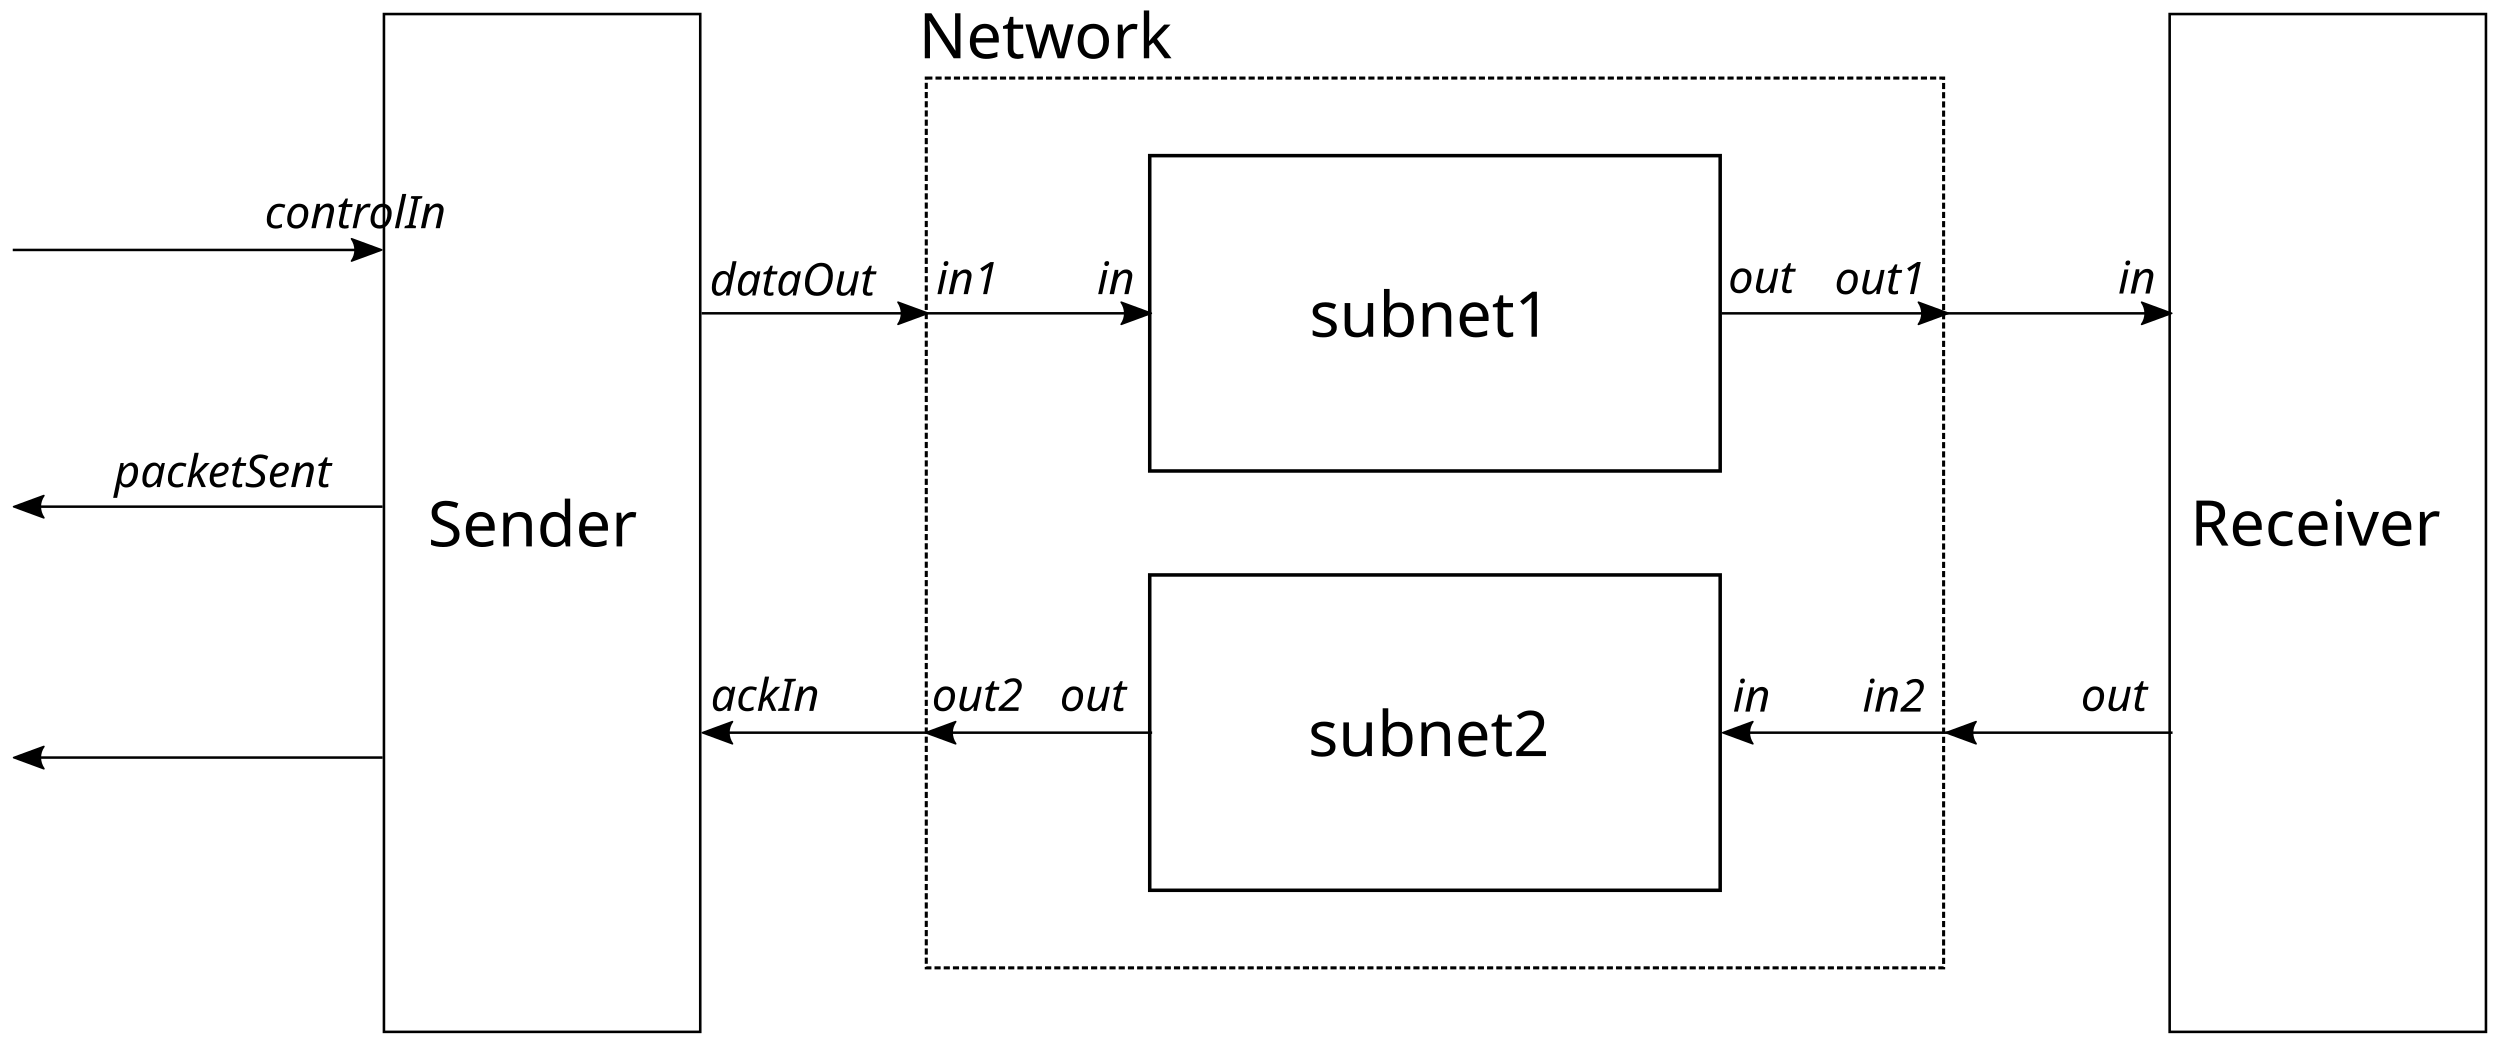
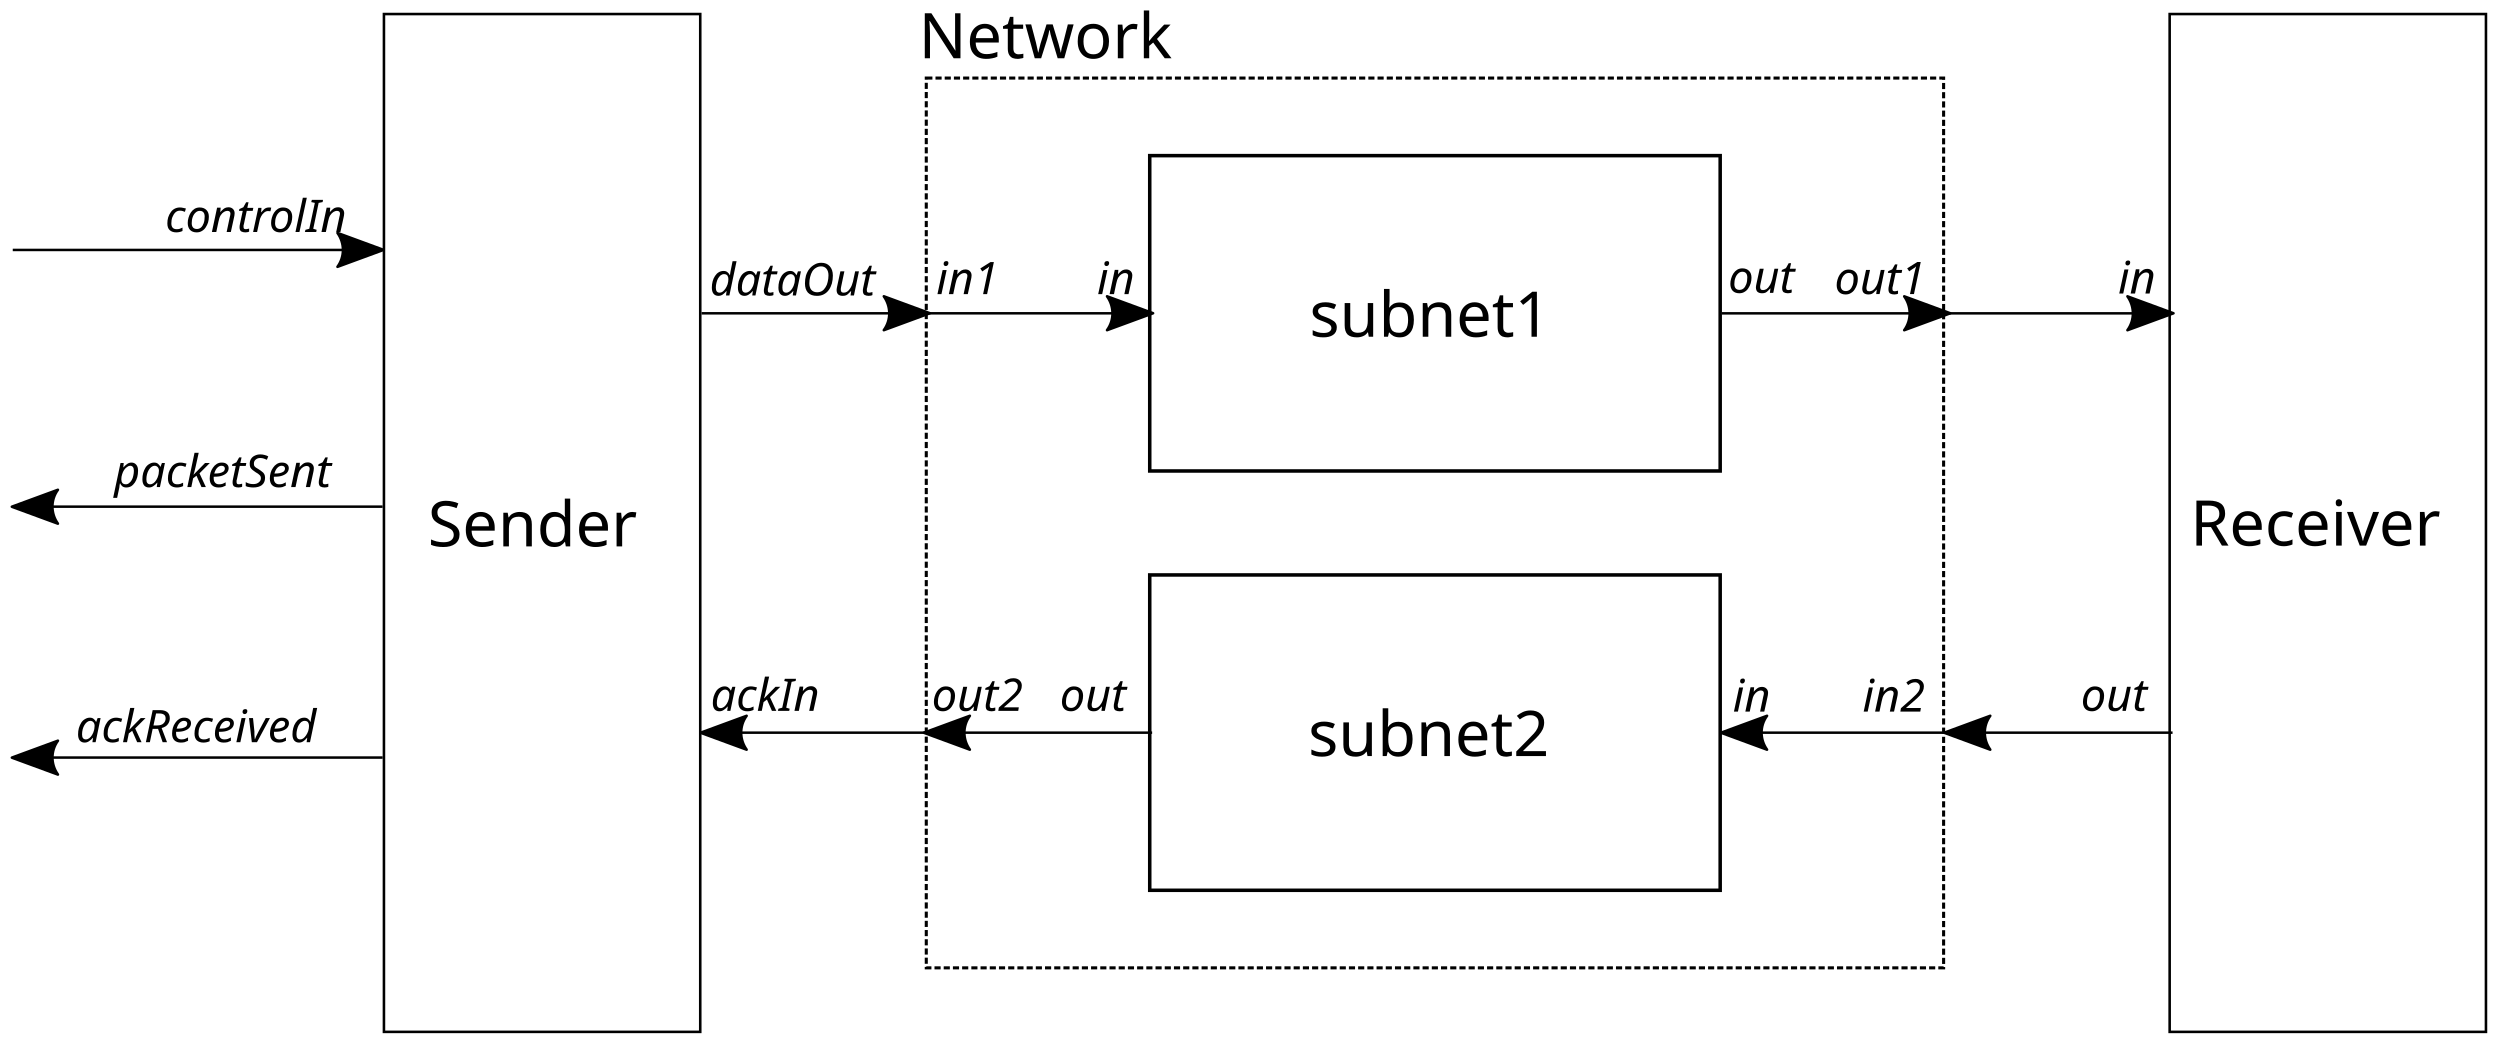
<svg xmlns="http://www.w3.org/2000/svg" width="196mm" height="82mm" viewBox="0 0 196 82" version="1.1" id="svg8">
  <defs id="defs2">
-     <marker style="overflow:visible" id="marker7298" refX="0" refY="0" orient="auto">
+     <marker viewBox="0 0 10 10" markerUnits="userSpaceOnUse" markerWidth="3" markerHeight="3" style="overflow:visible" id="marker7298" refX="0" refY="0" orient="auto">
      <path transform="matrix(-1.1,0,0,-1.1,-1.1,0)" d="M 8.719,4.034 -2.207,0.016 8.719,-4.002 c -1.745,2.372 -1.735,5.617 -6e-7,8.035 z" style="fill:#000000;fill-opacity:1;fill-rule:evenodd;stroke:#000000;stroke-width:0.625;stroke-linejoin:round;stroke-opacity:1" id="path7296" />
-     </marker>
-     <marker style="overflow:visible" id="marker7100" refX="0" refY="0" orient="auto">
-       <path transform="matrix(-1.1,0,0,-1.1,-1.1,0)" d="M 8.719,4.034 -2.207,0.016 8.719,-4.002 c -1.745,2.372 -1.735,5.617 -6e-7,8.035 z" style="fill:#000000;fill-opacity:1;fill-rule:evenodd;stroke:#000000;stroke-width:0.625;stroke-linejoin:round;stroke-opacity:1" id="path7098" />
-     </marker>
-     <marker orient="auto" refY="0" refX="0" id="Arrow2Lend" style="overflow:visible">
-       <path id="path4779" style="fill:#000000;fill-opacity:1;fill-rule:evenodd;stroke:#000000;stroke-width:0.625;stroke-linejoin:round;stroke-opacity:1" d="M 8.719,4.034 -2.207,0.016 8.719,-4.002 c -1.745,2.372 -1.735,5.617 -6e-7,8.035 z" transform="matrix(-1.1,0,0,-1.1,-1.1,0)" />
-     </marker>
-     <marker orient="auto" refY="0" refX="0" id="Arrow2Lend-3" style="overflow:visible">
-       <path id="path4779-8" style="fill:#000000;fill-opacity:1;fill-rule:evenodd;stroke:#000000;stroke-width:0.625;stroke-linejoin:round;stroke-opacity:1" d="M 8.719,4.034 -2.207,0.016 8.719,-4.002 c -1.745,2.372 -1.735,5.617 -6e-7,8.035 z" transform="matrix(-1.1,0,0,-1.1,-1.1,0)" />
-     </marker>
-     <marker orient="auto" refY="0" refX="0" id="Arrow2Lend-0" style="overflow:visible">
-       <path id="path4779-9" style="fill:#000000;fill-opacity:1;fill-rule:evenodd;stroke:#000000;stroke-width:0.625;stroke-linejoin:round;stroke-opacity:1" d="M 8.719,4.034 -2.207,0.016 8.719,-4.002 c -1.745,2.372 -1.735,5.617 -6e-7,8.035 z" transform="matrix(-1.1,0,0,-1.1,-1.1,0)" />
-     </marker>
-     <marker orient="auto" refY="0" refX="0" id="Arrow2Lend-0-0" style="overflow:visible">
-       <path id="path4779-9-2" style="fill:#000000;fill-opacity:1;fill-rule:evenodd;stroke:#000000;stroke-width:0.625;stroke-linejoin:round;stroke-opacity:1" d="M 8.719,4.034 -2.207,0.016 8.719,-4.002 c -1.745,2.372 -1.735,5.617 -6e-7,8.035 z" transform="matrix(-1.1,0,0,-1.1,-1.1,0)" />
-     </marker>
-     <marker orient="auto" refY="0" refX="0" id="Arrow2Lend-0-4" style="overflow:visible">
-       <path id="path4779-9-9" style="fill:#000000;fill-opacity:1;fill-rule:evenodd;stroke:#000000;stroke-width:0.625;stroke-linejoin:round;stroke-opacity:1" d="M 8.719,4.034 -2.207,0.016 8.719,-4.002 c -1.745,2.372 -1.735,5.617 -6e-7,8.035 z" transform="matrix(-1.1,0,0,-1.1,-1.1,0)" />
-     </marker>
-     <marker orient="auto" refY="0" refX="0" id="Arrow2Lend-0-4-3" style="overflow:visible">
-       <path id="path4779-9-9-2" style="fill:#000000;fill-opacity:1;fill-rule:evenodd;stroke:#000000;stroke-width:0.625;stroke-linejoin:round;stroke-opacity:1" d="M 8.719,4.034 -2.207,0.016 8.719,-4.002 c -1.745,2.372 -1.735,5.617 -6e-7,8.035 z" transform="matrix(-1.1,0,0,-1.1,-1.1,0)" />
-     </marker>
-     <marker orient="auto" refY="0" refX="0" id="Arrow2Lend-0-4-3-7" style="overflow:visible">
-       <path id="path4779-9-9-2-6" style="fill:#000000;fill-opacity:1;fill-rule:evenodd;stroke:#000000;stroke-width:0.625;stroke-linejoin:round;stroke-opacity:1" d="M 8.719,4.034 -2.207,0.016 8.719,-4.002 c -1.745,2.372 -1.735,5.617 -6e-7,8.035 z" transform="matrix(-1.1,0,0,-1.1,-1.1,0)" />
-     </marker>
-     <marker orient="auto" refY="0" refX="0" id="Arrow2Lend-0-4-0" style="overflow:visible">
-       <path id="path4779-9-9-4" style="fill:#000000;fill-opacity:1;fill-rule:evenodd;stroke:#000000;stroke-width:0.625;stroke-linejoin:round;stroke-opacity:1" d="M 8.719,4.034 -2.207,0.016 8.719,-4.002 c -1.745,2.372 -1.735,5.617 -6e-7,8.035 z" transform="matrix(-1.1,0,0,-1.1,-1.1,0)" />
-     </marker>
-     <marker style="overflow:visible" id="marker7298-0" refX="0" refY="0" orient="auto">
-       <path transform="matrix(-1.1,0,0,-1.1,-1.1,0)" d="M 8.719,4.034 -2.207,0.016 8.719,-4.002 c -1.745,2.372 -1.735,5.617 -6e-7,8.035 z" style="fill:#000000;fill-opacity:1;fill-rule:evenodd;stroke:#000000;stroke-width:0.625;stroke-linejoin:round;stroke-opacity:1" id="path7296-3" />
    </marker>
  </defs>
  <g id="layer1" transform="translate(-7,-65)">
-     <path id="l-01" type="link" portA="p-05" portB="p-01" style="fill:none;stroke:#000000;stroke-width:0.196px;stroke-linecap:butt;stroke-linejoin:miter;stroke-opacity:1;marker-end:url(#Arrow2Lend)" d="m 79.5,89.563 h 17.5" />
-     <path id="l-02" type="link" portA="p-08" portB="p-04" style="fill:none;stroke:#000000;stroke-width:0.196px;stroke-linecap:butt;stroke-linejoin:miter;stroke-opacity:1;marker-end:url(#Arrow2Lend-3)" d="m 97.327,122.441 h -17.5" />
-     <path id="l-03" type="link" portA="p-12" portB="p-05" style="fill:none;stroke:#000000;stroke-width:0.196px;stroke-linecap:butt;stroke-linejoin:miter;stroke-opacity:1;marker-end:url(#Arrow2Lend-0)" d="m 62,89.563 h 17.5" />
-     <path id="l-04" type="link" portA="p-04" portB="p-16" style="fill:none;stroke:#000000;stroke-width:0.196px;stroke-linecap:butt;stroke-linejoin:miter;stroke-opacity:1;marker-end:url(#Arrow2Lend-0-0)" d="m 79.827,122.441 h -17.5" />
-     <path id="l-05" type="link" portA="p-02" portB="p-06" style="fill:none;stroke:#000000;stroke-width:0.196px;stroke-linecap:butt;stroke-linejoin:miter;stroke-opacity:1;marker-end:url(#Arrow2Lend-0-4)" d="m 142,89.566 h 17.5" />
-     <path id="l-06" type="link" portA="p-06" portB="p-09" style="fill:none;stroke:#000000;stroke-width:0.196px;stroke-linecap:butt;stroke-linejoin:miter;stroke-opacity:1;marker-end:url(#Arrow2Lend-0-4-3)" d="m 159.5,89.566 h 17.5" />
-     <path id="l-07" type="link" portA="p-03" portB="p-07" style="fill:none;stroke:#000000;stroke-width:0.196px;stroke-linecap:butt;stroke-linejoin:miter;stroke-opacity:1;marker-end:url(#Arrow2Lend-0-4-0)" d="m 159.827,122.441 h -17.5" />
-     <path id="l-08" type="link" portA="p-10" portB="p-03" style="fill:none;stroke:#000000;stroke-width:0.196px;stroke-linecap:butt;stroke-linejoin:miter;stroke-opacity:1;marker-end:url(#Arrow2Lend-0-4-3-7)" d="m 177.327,122.441 h -17.5" />
+     <path id="l-01" type="link" portA="p-05" portB="p-01" style="fill:none;stroke:#000000;stroke-width:0.196px;stroke-linecap:butt;stroke-linejoin:miter;stroke-opacity:1;marker-end:url(#marker7298)" d="m 79.5,89.563 h 17.5" />
+     <path id="l-02" type="link" portA="p-08" portB="p-04" style="fill:none;stroke:#000000;stroke-width:0.196px;stroke-linecap:butt;stroke-linejoin:miter;stroke-opacity:1;marker-end:url(#marker7298)" d="m 97.327,122.441 h -17.5" />
+     <path id="l-03" type="link" portA="p-12" portB="p-05" style="fill:none;stroke:#000000;stroke-width:0.196px;stroke-linecap:butt;stroke-linejoin:miter;stroke-opacity:1;marker-end:url(#marker7298)" d="m 62,89.563 h 17.5" />
+     <path id="l-04" type="link" portA="p-04" portB="p-16" style="fill:none;stroke:#000000;stroke-width:0.196px;stroke-linecap:butt;stroke-linejoin:miter;stroke-opacity:1;marker-end:url(#marker7298)" d="m 79.827,122.441 h -17.5" />
+     <path id="l-05" type="link" portA="p-02" portB="p-06" style="fill:none;stroke:#000000;stroke-width:0.196px;stroke-linecap:butt;stroke-linejoin:miter;stroke-opacity:1;marker-end:url(#marker7298)" d="m 142,89.566 h 17.5" />
+     <path id="l-06" type="link" portA="p-06" portB="p-09" style="fill:none;stroke:#000000;stroke-width:0.196px;stroke-linecap:butt;stroke-linejoin:miter;stroke-opacity:1;marker-end:url(#marker7298)" d="m 159.5,89.566 h 17.5" />
+     <path id="l-07" type="link" portA="p-03" portB="p-07" style="fill:none;stroke:#000000;stroke-width:0.196px;stroke-linecap:butt;stroke-linejoin:miter;stroke-opacity:1;marker-end:url(#marker7298)" d="m 159.827,122.441 h -17.5" />
+     <path id="l-08" type="link" portA="p-10" portB="p-03" style="fill:none;stroke:#000000;stroke-width:0.196px;stroke-linecap:butt;stroke-linejoin:miter;stroke-opacity:1;marker-end:url(#marker7298)" d="m 177.327,122.441 h -17.5" />
    <path id="l-09" type="link" portA="p-13" portB="null" style="fill:none;stroke:#000000;stroke-width:0.197;stroke-linecap:butt;stroke-linejoin:miter;stroke-miterlimit:4;stroke-dasharray:none;stroke-opacity:1;marker-end:url(#marker7298)" d="M 36.998,104.722 H 8.33" />
-     <path id="l-10" type="link" portA="p-14" portB="null" style="fill:none;stroke:#000000;stroke-width:0.197;stroke-linecap:butt;stroke-linejoin:miter;stroke-miterlimit:4;stroke-dasharray:none;stroke-opacity:1;marker-end:url(#marker7298-0)" d="M 37,124.393 H 8.332" />
-     <path id="l-11" type="link" portA="null" portB="p-15" style="fill:none;stroke:#000000;stroke-width:0.197;stroke-linecap:butt;stroke-linejoin:miter;stroke-miterlimit:4;stroke-dasharray:none;stroke-opacity:1;marker-end:url(#marker7100)" d="M 8,84.596 H 36.668" />
+     <path id="l-10" type="link" portA="p-14" portB="null" style="fill:none;stroke:#000000;stroke-width:0.197;stroke-linecap:butt;stroke-linejoin:miter;stroke-miterlimit:4;stroke-dasharray:none;stroke-opacity:1;marker-end:url(#marker7298)" d="M 37,124.393 H 8.332" />
+     <path id="l-11" type="link" portA="null" portB="p-15" style="fill:none;stroke:#000000;stroke-width:0.197;stroke-linecap:butt;stroke-linejoin:miter;stroke-miterlimit:4;stroke-dasharray:none;stroke-opacity:1;marker-end:url(#marker7298)" d="M 8,84.596 H 36.668" />
    <g id="g136">
      <text id="text4744" y="69.569" x="79.018" style="font-style:normal;font-variant:normal;font-weight:normal;font-stretch:normal;font-size:4.939px;line-height:1.25;font-family:sans-serif;-inkscape-font-specification:'sans-serif, Normal';font-variant-ligatures:normal;font-variant-caps:normal;font-variant-numeric:normal;font-feature-settings:normal;text-align:start;letter-spacing:0px;word-spacing:0px;writing-mode:lr-tb;text-anchor:start;fill:#000000;fill-opacity:1;stroke:none;stroke-width:0.265" xml:space="preserve">
        <tspan style="font-style:normal;font-variant:normal;font-weight:normal;font-stretch:normal;font-size:4.939px;font-family:sans-serif;-inkscape-font-specification:'sans-serif, Normal';font-variant-ligatures:normal;font-variant-caps:normal;font-variant-numeric:normal;font-feature-settings:normal;text-align:start;writing-mode:lr-tb;text-anchor:start;stroke-width:0.265" y="69.569" x="79.018" id="tspan4742">Network</tspan>
      </text>
      <rect id="m-01" name="Network" type="coupled" y="71.12" x="79.62" height="69.76" width="79.759" style="fill:none;stroke:#000000;stroke-width:0.241;stroke-miterlimit:4;stroke-dasharray:0.481, 0.241;stroke-dashoffset:0;stroke-opacity:1" />
      <text id="p-05" name="in1" model="m-01" type="iPort" y="88.066" x="80.404" style="font-style:italic;font-variant:normal;font-weight:normal;font-stretch:normal;font-size:3.528px;line-height:1.25;font-family:sans-serif;-inkscape-font-specification:'sans-serif, Italic';font-variant-ligatures:normal;font-variant-caps:normal;font-variant-numeric:normal;font-feature-settings:normal;text-align:start;letter-spacing:0px;word-spacing:0px;writing-mode:lr-tb;text-anchor:start;fill:#000000;fill-opacity:1;stroke:none;stroke-width:0.265" xml:space="preserve">
        <tspan style="font-style:italic;font-variant:normal;font-weight:normal;font-stretch:normal;font-size:3.528px;font-family:sans-serif;-inkscape-font-specification:'sans-serif, Italic';font-variant-ligatures:normal;font-variant-caps:normal;font-variant-numeric:normal;font-feature-settings:normal;text-align:start;writing-mode:lr-tb;text-anchor:start;stroke-width:0.265" y="88.066" x="80.404" id="tspan6742-0-9">in1</tspan>
      </text>
      <text id="p-06" name="out1" model="m-01" type="oPort" y="88.057" x="150.824" style="font-style:italic;font-variant:normal;font-weight:normal;font-stretch:normal;font-size:3.528px;line-height:1.25;font-family:sans-serif;-inkscape-font-specification:'sans-serif, Italic';font-variant-ligatures:normal;font-variant-caps:normal;font-variant-numeric:normal;font-feature-settings:normal;text-align:start;letter-spacing:0px;word-spacing:0px;writing-mode:lr-tb;text-anchor:start;fill:#000000;fill-opacity:1;stroke:none;stroke-width:0.265" xml:space="preserve">
        <tspan style="font-style:italic;font-variant:normal;font-weight:normal;font-stretch:normal;font-size:3.528px;font-family:sans-serif;-inkscape-font-specification:'sans-serif, Italic';font-variant-ligatures:normal;font-variant-caps:normal;font-variant-numeric:normal;font-feature-settings:normal;text-align:start;writing-mode:lr-tb;text-anchor:start;stroke-width:0.265" y="88.057" x="150.824" id="tspan6742-0-3-6">out1</tspan>
      </text>
      <text id="p-03" name="in2" model="m-01" type="iPort" y="120.79" x="153.018" style="font-style:italic;font-variant:normal;font-weight:normal;font-stretch:normal;font-size:3.528px;line-height:1.25;font-family:sans-serif;-inkscape-font-specification:'sans-serif, Italic';font-variant-ligatures:normal;font-variant-caps:normal;font-variant-numeric:normal;font-feature-settings:normal;text-align:start;letter-spacing:0px;word-spacing:0px;writing-mode:lr-tb;text-anchor:start;fill:#000000;fill-opacity:1;stroke:none;stroke-width:0.265" xml:space="preserve">
        <tspan style="font-style:italic;font-variant:normal;font-weight:normal;font-stretch:normal;font-size:3.528px;font-family:sans-serif;-inkscape-font-specification:'sans-serif, Italic';font-variant-ligatures:normal;font-variant-caps:normal;font-variant-numeric:normal;font-feature-settings:normal;text-align:start;writing-mode:lr-tb;text-anchor:start;stroke-width:0.265" y="120.79" x="153.018" id="tspan6742-0-8">in2</tspan>
      </text>
      <text id="p-04" name="out2" model="m-01" type="oPort" y="120.737" x="80.048" style="font-style:italic;font-variant:normal;font-weight:normal;font-stretch:normal;font-size:3.528px;line-height:1.25;font-family:sans-serif;-inkscape-font-specification:'sans-serif, Italic';font-variant-ligatures:normal;font-variant-caps:normal;font-variant-numeric:normal;font-feature-settings:normal;text-align:start;letter-spacing:0px;word-spacing:0px;writing-mode:lr-tb;text-anchor:start;fill:#000000;fill-opacity:1;stroke:none;stroke-width:0.265" xml:space="preserve">
        <tspan style="font-style:italic;font-variant:normal;font-weight:normal;font-stretch:normal;font-size:3.528px;font-family:sans-serif;-inkscape-font-specification:'sans-serif, Italic';font-variant-ligatures:normal;font-variant-caps:normal;font-variant-numeric:normal;font-feature-settings:normal;text-align:start;writing-mode:lr-tb;text-anchor:start;stroke-width:0.265" y="120.737" x="80.048" id="tspan6742-0-8-7">out2</tspan>
      </text>
    </g>
    <g id="g92">
      <text id="text4530" y="91.402" x="109.663" style="font-style:normal;font-variant:normal;font-weight:normal;font-stretch:normal;font-size:4.939px;line-height:1.25;font-family:sans-serif;-inkscape-font-specification:'sans-serif, Normal';font-variant-ligatures:normal;font-variant-caps:normal;font-variant-numeric:normal;font-feature-settings:normal;text-align:start;letter-spacing:0px;word-spacing:0px;writing-mode:lr-tb;text-anchor:start;fill:#000000;fill-opacity:1;stroke:none;stroke-width:0.265" xml:space="preserve">
        <tspan style="font-style:normal;font-variant:normal;font-weight:normal;font-stretch:normal;font-size:4.939px;font-family:sans-serif;-inkscape-font-specification:'sans-serif, Normal';font-variant-ligatures:normal;font-variant-caps:normal;font-variant-numeric:normal;font-feature-settings:normal;text-align:start;writing-mode:lr-tb;text-anchor:start;stroke-width:0.265" y="91.402" x="109.663" id="tspan4528">subnet1</tspan>
      </text>
      <rect id="m-02" name="subnet1" type="atomic" style="fill:none;stroke:#000000;stroke-width:0.277;stroke-opacity:1" y="77.202" x="97.139" height="24.723" width="44.723" />
      <text id="p-01" name="in" model="m-02" type="iPort" y="88.066" x="93.003" style="font-style:italic;font-variant:normal;font-weight:normal;font-stretch:normal;font-size:3.528px;line-height:1.25;font-family:sans-serif;-inkscape-font-specification:'sans-serif, Italic';font-variant-ligatures:normal;font-variant-caps:normal;font-variant-numeric:normal;font-feature-settings:normal;text-align:start;letter-spacing:0px;word-spacing:0px;writing-mode:lr-tb;text-anchor:start;fill:#000000;fill-opacity:1;stroke:none;stroke-width:0.265" xml:space="preserve">
        <tspan style="font-style:italic;font-variant:normal;font-weight:normal;font-stretch:normal;font-size:3.528px;font-family:sans-serif;-inkscape-font-specification:'sans-serif, Italic';font-variant-ligatures:normal;font-variant-caps:normal;font-variant-numeric:normal;font-feature-settings:normal;text-align:start;writing-mode:lr-tb;text-anchor:start;stroke-width:0.265" y="88.066" x="93.003" id="tspan6742-0">in</tspan>
      </text>
      <text id="p-02" name="out" model="m-02" type="oPort" y="87.961" x="142.49" style="font-style:italic;font-variant:normal;font-weight:normal;font-stretch:normal;font-size:3.528px;line-height:1.25;font-family:sans-serif;-inkscape-font-specification:'sans-serif, Italic';font-variant-ligatures:normal;font-variant-caps:normal;font-variant-numeric:normal;font-feature-settings:normal;text-align:start;letter-spacing:0px;word-spacing:0px;writing-mode:lr-tb;text-anchor:start;fill:#000000;fill-opacity:1;stroke:none;stroke-width:0.265" xml:space="preserve">
        <tspan style="font-style:italic;font-variant:normal;font-weight:normal;font-stretch:normal;font-size:3.528px;font-family:sans-serif;-inkscape-font-specification:'sans-serif, Italic';font-variant-ligatures:normal;font-variant-caps:normal;font-variant-numeric:normal;font-feature-settings:normal;text-align:start;writing-mode:lr-tb;text-anchor:start;stroke-width:0.265" y="87.961" x="142.49" id="tspan6742-0-3">out</tspan>
      </text>
    </g>
    <g id="g101">
      <text id="text4530-4" y="124.276" x="109.561" style="font-style:normal;font-variant:normal;font-weight:normal;font-stretch:normal;font-size:4.939px;line-height:1.25;font-family:sans-serif;-inkscape-font-specification:'sans-serif, Normal';font-variant-ligatures:normal;font-variant-caps:normal;font-variant-numeric:normal;font-feature-settings:normal;text-align:start;letter-spacing:0px;word-spacing:0px;writing-mode:lr-tb;text-anchor:start;fill:#000000;fill-opacity:1;stroke:none;stroke-width:0.265" xml:space="preserve">
        <tspan style="font-style:normal;font-variant:normal;font-weight:normal;font-stretch:normal;font-size:4.939px;font-family:sans-serif;-inkscape-font-specification:'sans-serif, Normal';font-variant-ligatures:normal;font-variant-caps:normal;font-variant-numeric:normal;font-feature-settings:normal;text-align:start;writing-mode:lr-tb;text-anchor:start;stroke-width:0.265" y="124.276" x="109.561" id="tspan4528-1">subnet2</tspan>
      </text>
      <rect id="m-03" name="subnet2" type="atomic" style="fill:none;stroke:#000000;stroke-width:0.277;stroke-opacity:1" y="110.076" x="97.139" height="24.723" width="44.723" />
      <text id="p-07" name="in" model="m-03" type="iPort" y="120.79" x="142.846" style="font-style:italic;font-variant:normal;font-weight:normal;font-stretch:normal;font-size:3.528px;line-height:1.25;font-family:sans-serif;-inkscape-font-specification:'sans-serif, Italic';font-variant-ligatures:normal;font-variant-caps:normal;font-variant-numeric:normal;font-feature-settings:normal;text-align:start;letter-spacing:0px;word-spacing:0px;writing-mode:lr-tb;text-anchor:start;fill:#000000;fill-opacity:1;stroke:none;stroke-width:0.265" xml:space="preserve">
        <tspan style="font-style:italic;font-variant:normal;font-weight:normal;font-stretch:normal;font-size:3.528px;font-family:sans-serif;-inkscape-font-specification:'sans-serif, Italic';font-variant-ligatures:normal;font-variant-caps:normal;font-variant-numeric:normal;font-feature-settings:normal;text-align:start;writing-mode:lr-tb;text-anchor:start;stroke-width:0.265" y="120.79" x="142.846" id="tspan6742-0-8-1">in</tspan>
      </text>
      <text id="p-08" name="out" model="m-03" type="oPort" y="120.737" x="90.084" style="font-style:italic;font-variant:normal;font-weight:normal;font-stretch:normal;font-size:3.528px;line-height:1.25;font-family:sans-serif;-inkscape-font-specification:'sans-serif, Italic';font-variant-ligatures:normal;font-variant-caps:normal;font-variant-numeric:normal;font-feature-settings:normal;text-align:start;letter-spacing:0px;word-spacing:0px;writing-mode:lr-tb;text-anchor:start;fill:#000000;fill-opacity:1;stroke:none;stroke-width:0.265" xml:space="preserve">
        <tspan style="font-style:italic;font-variant:normal;font-weight:normal;font-stretch:normal;font-size:3.528px;font-family:sans-serif;-inkscape-font-specification:'sans-serif, Italic';font-variant-ligatures:normal;font-variant-caps:normal;font-variant-numeric:normal;font-feature-settings:normal;text-align:start;writing-mode:lr-tb;text-anchor:start;stroke-width:0.265" y="120.737" x="90.084" id="tspan6742-0-8-7-9">out</tspan>
      </text>
    </g>
    <text id="text4591-4" y="107.776" x="178.713" style="font-style:normal;font-variant:normal;font-weight:normal;font-stretch:normal;font-size:4.939px;line-height:1.25;font-family:sans-serif;-inkscape-font-specification:'sans-serif, Normal';font-variant-ligatures:normal;font-variant-caps:normal;font-variant-numeric:normal;font-feature-settings:normal;text-align:start;letter-spacing:0px;word-spacing:0px;writing-mode:lr-tb;text-anchor:start;fill:#000000;fill-opacity:1;stroke:none;stroke-width:0.265" xml:space="preserve">
      <tspan style="font-style:normal;font-variant:normal;font-weight:normal;font-stretch:normal;font-size:4.939px;font-family:sans-serif;-inkscape-font-specification:'sans-serif, Normal';font-variant-ligatures:normal;font-variant-caps:normal;font-variant-numeric:normal;font-feature-settings:normal;text-align:start;writing-mode:lr-tb;text-anchor:start;stroke-width:0.265" y="107.776" x="178.713" id="tspan4589-6">Receiver</tspan>
    </text>
    <g id="g108">
      <rect style="fill:none;stroke:#000000;stroke-width:0.202;stroke-opacity:1" width="24.798" height="79.798" x="177.101" y="66.101" type="atomic" name="receiver" id="m-04" />
      <text xml:space="preserve" style="font-style:italic;font-variant:normal;font-weight:normal;font-stretch:normal;font-size:3.528px;line-height:1.25;font-family:sans-serif;-inkscape-font-specification:'sans-serif, Italic';font-variant-ligatures:normal;font-variant-caps:normal;font-variant-numeric:normal;font-feature-settings:normal;text-align:start;letter-spacing:0px;word-spacing:0px;writing-mode:lr-tb;text-anchor:start;fill:#000000;fill-opacity:1;stroke:none;stroke-width:0.265" x="173.054" y="88.019" type="iPort" model="m-04" name="in" id="p-09">
        <tspan id="tspan6742-0-89" x="173.054" y="88.019" style="font-style:italic;font-variant:normal;font-weight:normal;font-stretch:normal;font-size:3.528px;font-family:sans-serif;-inkscape-font-specification:'sans-serif, Italic';font-variant-ligatures:normal;font-variant-caps:normal;font-variant-numeric:normal;font-feature-settings:normal;text-align:start;writing-mode:lr-tb;text-anchor:start;stroke-width:0.265">in</tspan>
      </text>
      <text xml:space="preserve" style="font-style:italic;font-variant:normal;font-weight:normal;font-stretch:normal;font-size:3.528px;line-height:1.25;font-family:sans-serif;-inkscape-font-specification:'sans-serif, Italic';font-variant-ligatures:normal;font-variant-caps:normal;font-variant-numeric:normal;font-feature-settings:normal;text-align:start;letter-spacing:0px;word-spacing:0px;writing-mode:lr-tb;text-anchor:start;fill:#000000;fill-opacity:1;stroke:none;stroke-width:0.265" x="170.134" y="120.737" type="oPort" model="m-04" name="out" id="p-10">
        <tspan id="tspan6742-0-3-4" x="170.134" y="120.737" style="font-style:italic;font-variant:normal;font-weight:normal;font-stretch:normal;font-size:3.528px;font-family:sans-serif;-inkscape-font-specification:'sans-serif, Italic';font-variant-ligatures:normal;font-variant-caps:normal;font-variant-numeric:normal;font-feature-settings:normal;text-align:start;writing-mode:lr-tb;text-anchor:start;stroke-width:0.265">out</tspan>
      </text>
    </g>
    <g id="g123">
      <text id="text904" xml:space="preserve" style="font-style:normal;font-variant:normal;font-weight:normal;font-stretch:normal;font-size:4.939px;line-height:1.25;font-family:sans-serif;-inkscape-font-specification:'sans-serif, Normal';font-variant-ligatures:normal;font-variant-caps:normal;font-variant-numeric:normal;font-feature-settings:normal;text-align:start;letter-spacing:0px;word-spacing:0px;writing-mode:lr-tb;text-anchor:start;fill:#000000;fill-opacity:1;stroke:none;stroke-width:0.265" x="40.543" y="107.839">
        <tspan id="tspan4589" x="40.543" y="107.839" style="font-style:normal;font-variant:normal;font-weight:normal;font-stretch:normal;font-size:4.939px;font-family:sans-serif;-inkscape-font-specification:'sans-serif, Normal';font-variant-ligatures:normal;font-variant-caps:normal;font-variant-numeric:normal;font-feature-settings:normal;text-align:start;writing-mode:lr-tb;text-anchor:start;stroke-width:0.265">Sender</tspan>
      </text>
      <rect style="fill:none;stroke:#000000;stroke-width:0.202;stroke-opacity:1" width="24.798" height="79.798" x="37.101" y="66.101" id="m-05" type="atomic" name="sender" />
      <text xml:space="preserve" style="font-style:italic;font-variant:normal;font-weight:normal;font-stretch:normal;font-size:3.528px;line-height:1.25;font-family:sans-serif;-inkscape-font-specification:'sans-serif, Italic';font-variant-ligatures:normal;font-variant-caps:normal;font-variant-numeric:normal;font-feature-settings:normal;text-align:start;letter-spacing:0px;word-spacing:0px;writing-mode:lr-tb;text-anchor:start;fill:#000000;fill-opacity:1;stroke:none;stroke-width:0.265" x="62.637" y="88.164" type="oPort" model="m-05" name="dataOut" id="p-12">
        <tspan id="tspan6742" x="62.637" y="88.164" style="font-style:italic;font-variant:normal;font-weight:normal;font-stretch:normal;font-size:3.528px;font-family:sans-serif;-inkscape-font-specification:'sans-serif, Italic';font-variant-ligatures:normal;font-variant-caps:normal;font-variant-numeric:normal;font-feature-settings:normal;text-align:start;writing-mode:lr-tb;text-anchor:start;stroke-width:0.265">dataOut</tspan>
      </text>
      <text xml:space="preserve" style="font-style:italic;font-variant:normal;font-weight:normal;font-stretch:normal;font-size:3.528px;line-height:1.25;font-family:sans-serif;-inkscape-font-specification:'sans-serif, Italic';font-variant-ligatures:normal;font-variant-caps:normal;font-variant-numeric:normal;font-feature-settings:normal;text-align:start;letter-spacing:0px;word-spacing:0px;writing-mode:lr-tb;text-anchor:start;fill:#000000;fill-opacity:1;stroke:none;stroke-width:0.265" x="15.949" y="103.185" type="oPort" model="m-05" name="packetSent" id="p-13">
        <tspan id="tspan6742-06" x="15.949" y="103.185" style="font-style:italic;font-variant:normal;font-weight:normal;font-stretch:normal;font-size:3.528px;font-family:sans-serif;-inkscape-font-specification:'sans-serif, Italic';font-variant-ligatures:normal;font-variant-caps:normal;font-variant-numeric:normal;font-feature-settings:normal;text-align:start;writing-mode:lr-tb;text-anchor:start;stroke-width:0.265">packetSent</tspan>
      </text>
-       <text xml:space="preserve" style="font-style:italic;font-variant:normal;font-weight:normal;font-stretch:normal;font-size:3.528px;line-height:1.25;font-family:sans-serif;-inkscape-font-specification:'sans-serif, Italic';font-variant-ligatures:normal;font-variant-caps:normal;font-variant-numeric:normal;font-feature-settings:normal;text-align:start;letter-spacing:0px;word-spacing:0px;writing-mode:lr-tb;text-anchor:start;fill:#000000;fill-opacity:1;stroke:none;stroke-width:0.265" x="14.032" y="123.092" type="oPort" model="m-05" name="ackReceived" id="p-14">
-         <tspan id="tspan6742-06-0" x="62.716" y="0" style="font-style:italic;font-variant:normal;font-weight:normal;font-stretch:normal;font-size:3.528px;font-family:sans-serif;-inkscape-font-specification:'sans-serif, Italic';font-variant-ligatures:normal;font-variant-caps:normal;font-variant-numeric:normal;font-feature-settings:normal;text-align:start;writing-mode:lr-tb;text-anchor:start;stroke-width:0.265">ackReceived</tspan>
+       <text xml:space="preserve" style="font-style:italic;font-variant:normal;font-weight:normal;font-stretch:normal;font-size:3.528px;line-height:1.25;font-family:sans-serif;-inkscape-font-specification:'sans-serif, Italic';font-variant-ligatures:normal;font-variant-caps:normal;font-variant-numeric:normal;font-feature-settings:normal;text-align:start;letter-spacing:0px;word-spacing:0px;writing-mode:lr-tb;text-anchor:start;fill:#000000;fill-opacity:1;stroke:none;stroke-width:0.265" x="15.949" y="123.018" type="oPort" model="m-05" name="ackReceived" id="p-14">
+         <tspan id="tspan6742-06-0" x="12.949" y="123.185" style="font-style:italic;font-variant:normal;font-weight:normal;font-stretch:normal;font-size:3.528px;font-family:sans-serif;-inkscape-font-specification:'sans-serif, Italic';font-variant-ligatures:normal;font-variant-caps:normal;font-variant-numeric:normal;font-feature-settings:normal;text-align:start;writing-mode:lr-tb;text-anchor:start;stroke-width:0.265">ackReceived</tspan>
      </text>
      <text xml:space="preserve" style="font-style:italic;font-variant:normal;font-weight:normal;font-stretch:normal;font-size:3.528px;line-height:1.25;font-family:sans-serif;-inkscape-font-specification:'sans-serif, Italic';font-variant-ligatures:normal;font-variant-caps:normal;font-variant-numeric:normal;font-feature-settings:normal;text-align:start;letter-spacing:0px;word-spacing:0px;writing-mode:lr-tb;text-anchor:start;fill:#000000;fill-opacity:1;stroke:none;stroke-width:0.265" x="19.492" y="82.892" type="iPort" model="m-05" name="controlIn" id="p-15">
-         <tspan id="tspan6742-06-6" x="nan" y="inf" style="font-style:italic;font-variant:normal;font-weight:normal;font-stretch:normal;font-size:3.528px;font-family:sans-serif;-inkscape-font-specification:'sans-serif, Italic';font-variant-ligatures:normal;font-variant-caps:normal;font-variant-numeric:normal;font-feature-settings:normal;text-align:start;writing-mode:lr-tb;text-anchor:start;stroke-width:0.265">controlIn</tspan>
+         <tspan id="tspan6742-06-6" x="19.949" y="83.185" style="font-style:italic;font-variant:normal;font-weight:normal;font-stretch:normal;font-size:3.528px;font-family:sans-serif;-inkscape-font-specification:'sans-serif, Italic';font-variant-ligatures:normal;font-variant-caps:normal;font-variant-numeric:normal;font-feature-settings:normal;text-align:start;writing-mode:lr-tb;text-anchor:start;stroke-width:0.265">controlIn</tspan>
      </text>
      <text xml:space="preserve" style="font-style:italic;font-variant:normal;font-weight:normal;font-stretch:normal;font-size:3.528px;line-height:1.25;font-family:sans-serif;-inkscape-font-specification:'sans-serif, Italic';font-variant-ligatures:normal;font-variant-caps:normal;font-variant-numeric:normal;font-feature-settings:normal;text-align:start;letter-spacing:0px;word-spacing:0px;writing-mode:lr-tb;text-anchor:start;fill:#000000;fill-opacity:1;stroke:none;stroke-width:0.265" x="62.716" y="120.737" type="iPort" model="m-05" name="ackIn" id="p-16">
        <tspan id="tspan6742-1" x="62.716" y="120.737" style="font-style:italic;font-variant:normal;font-weight:normal;font-stretch:normal;font-size:3.528px;font-family:sans-serif;-inkscape-font-specification:'sans-serif, Italic';font-variant-ligatures:normal;font-variant-caps:normal;font-variant-numeric:normal;font-feature-settings:normal;text-align:start;writing-mode:lr-tb;text-anchor:start;stroke-width:0.265">ackIn</tspan>
      </text>
    </g>
  </g>
</svg>
